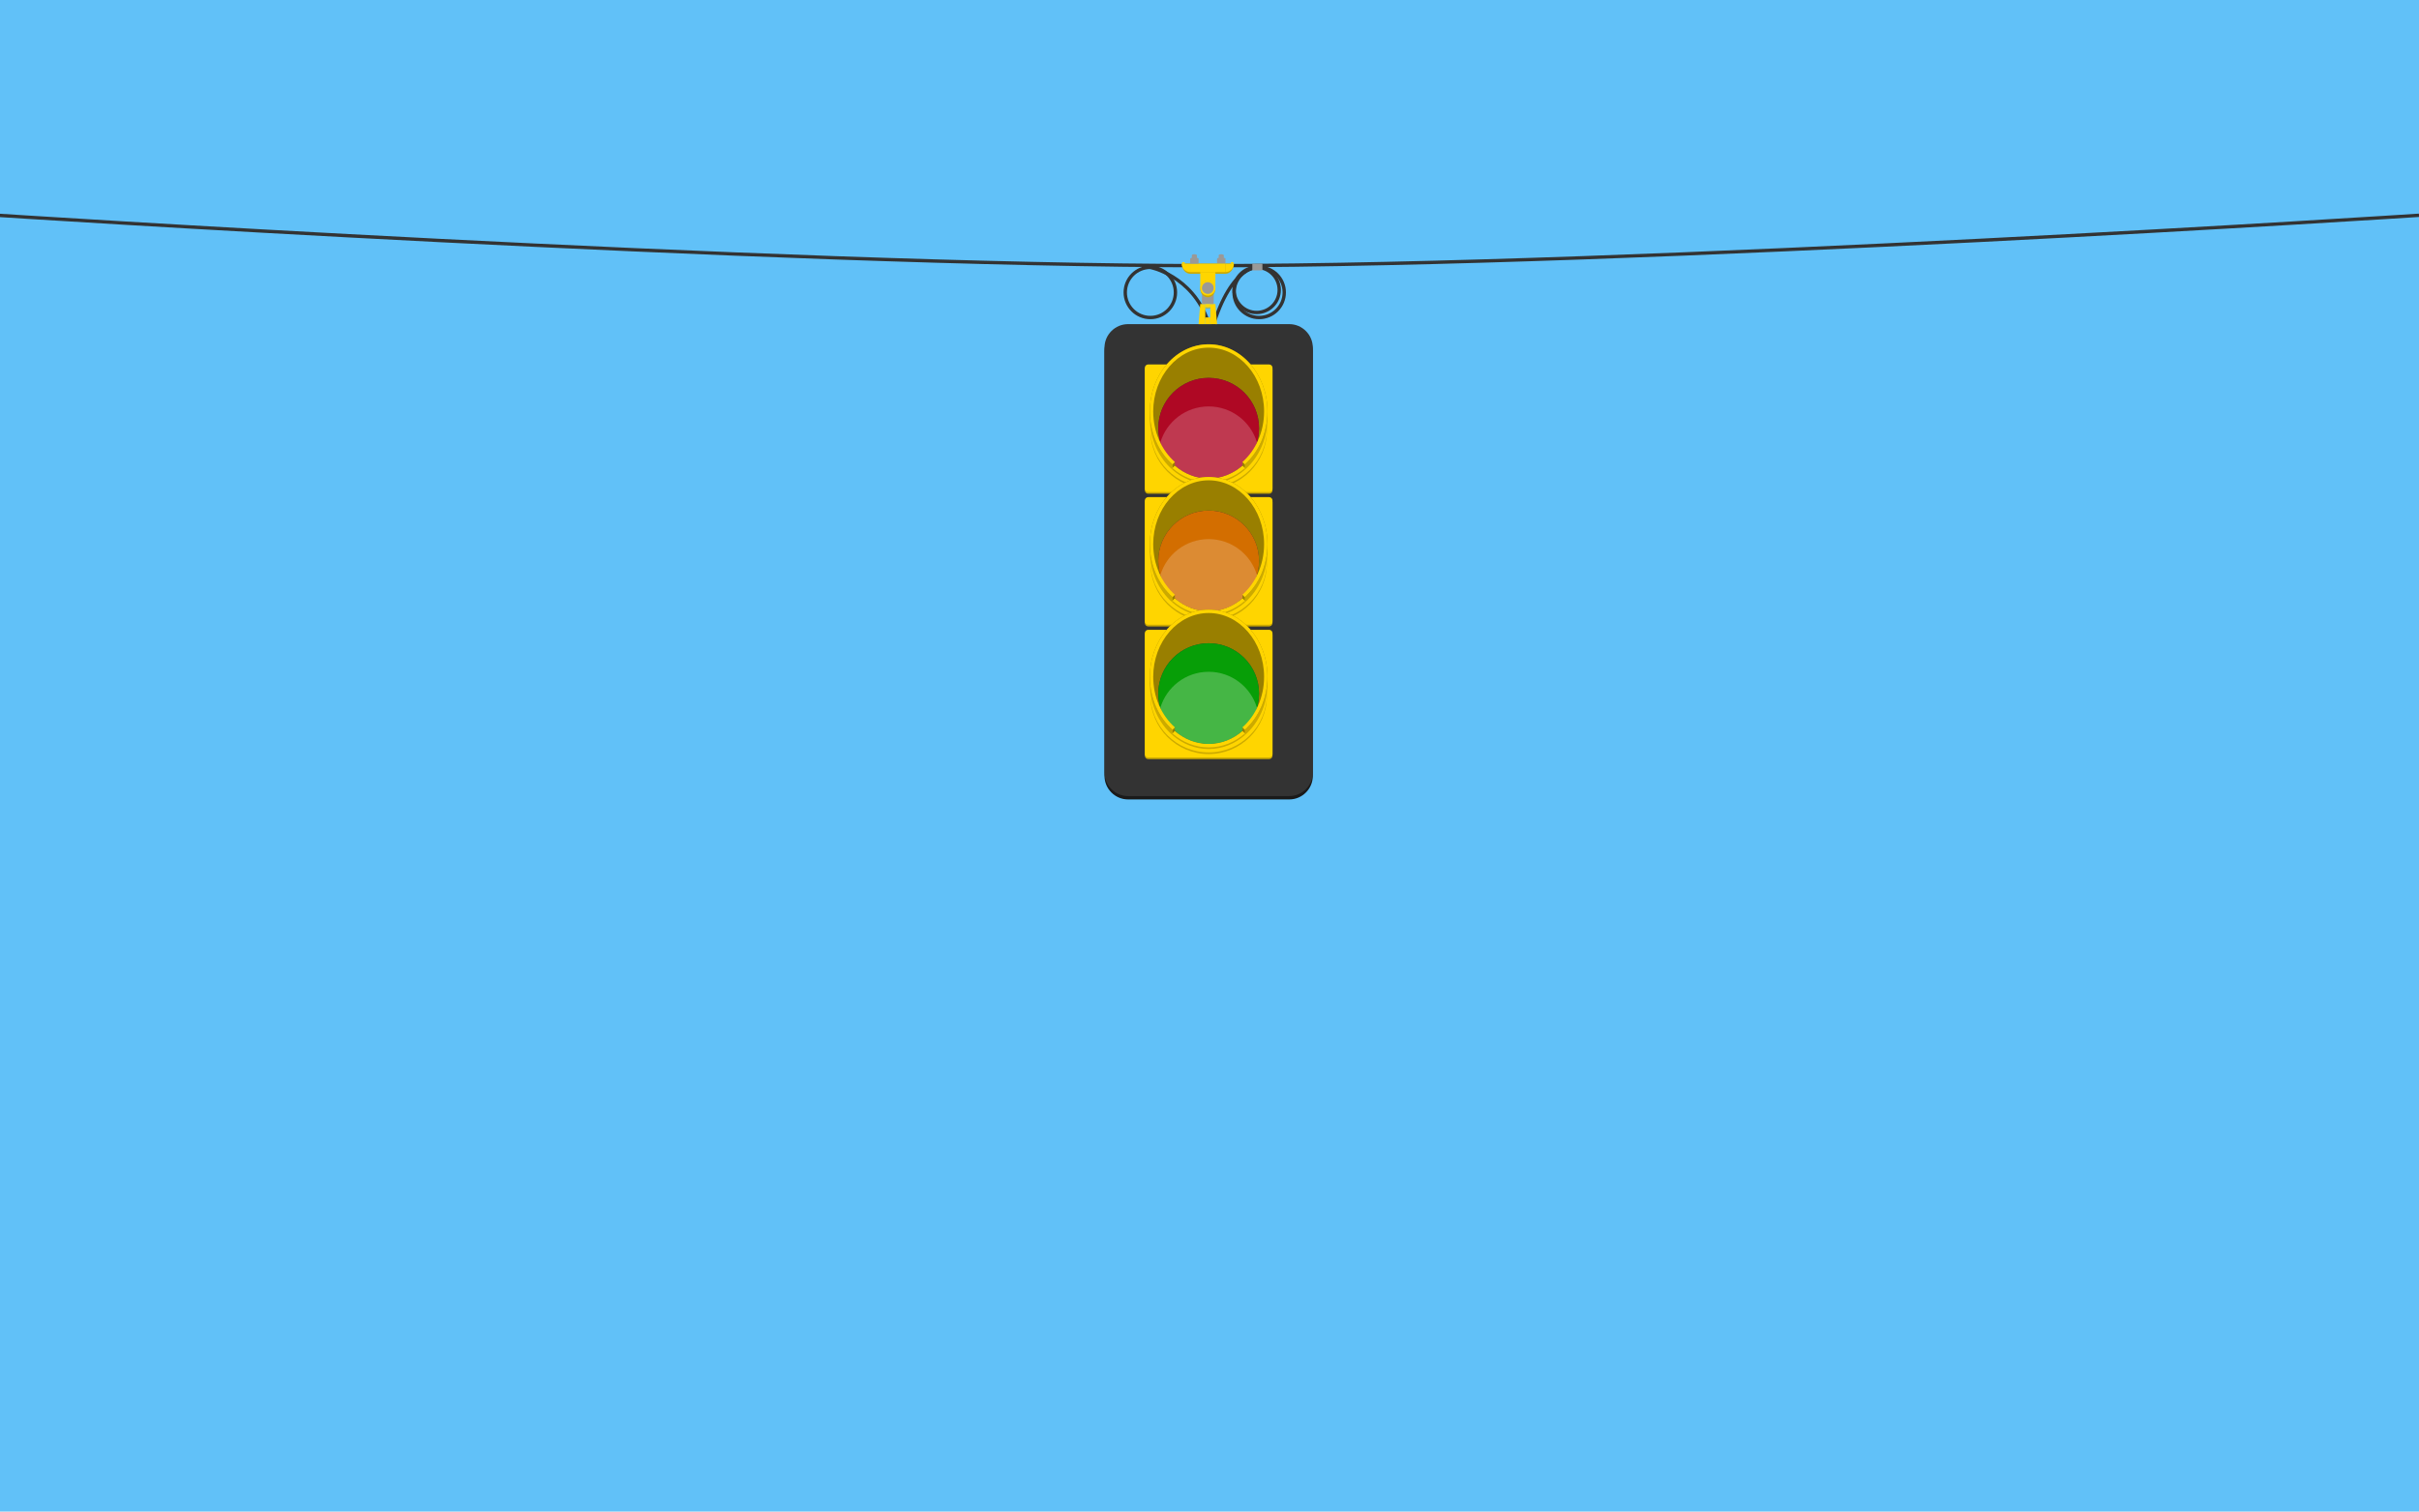
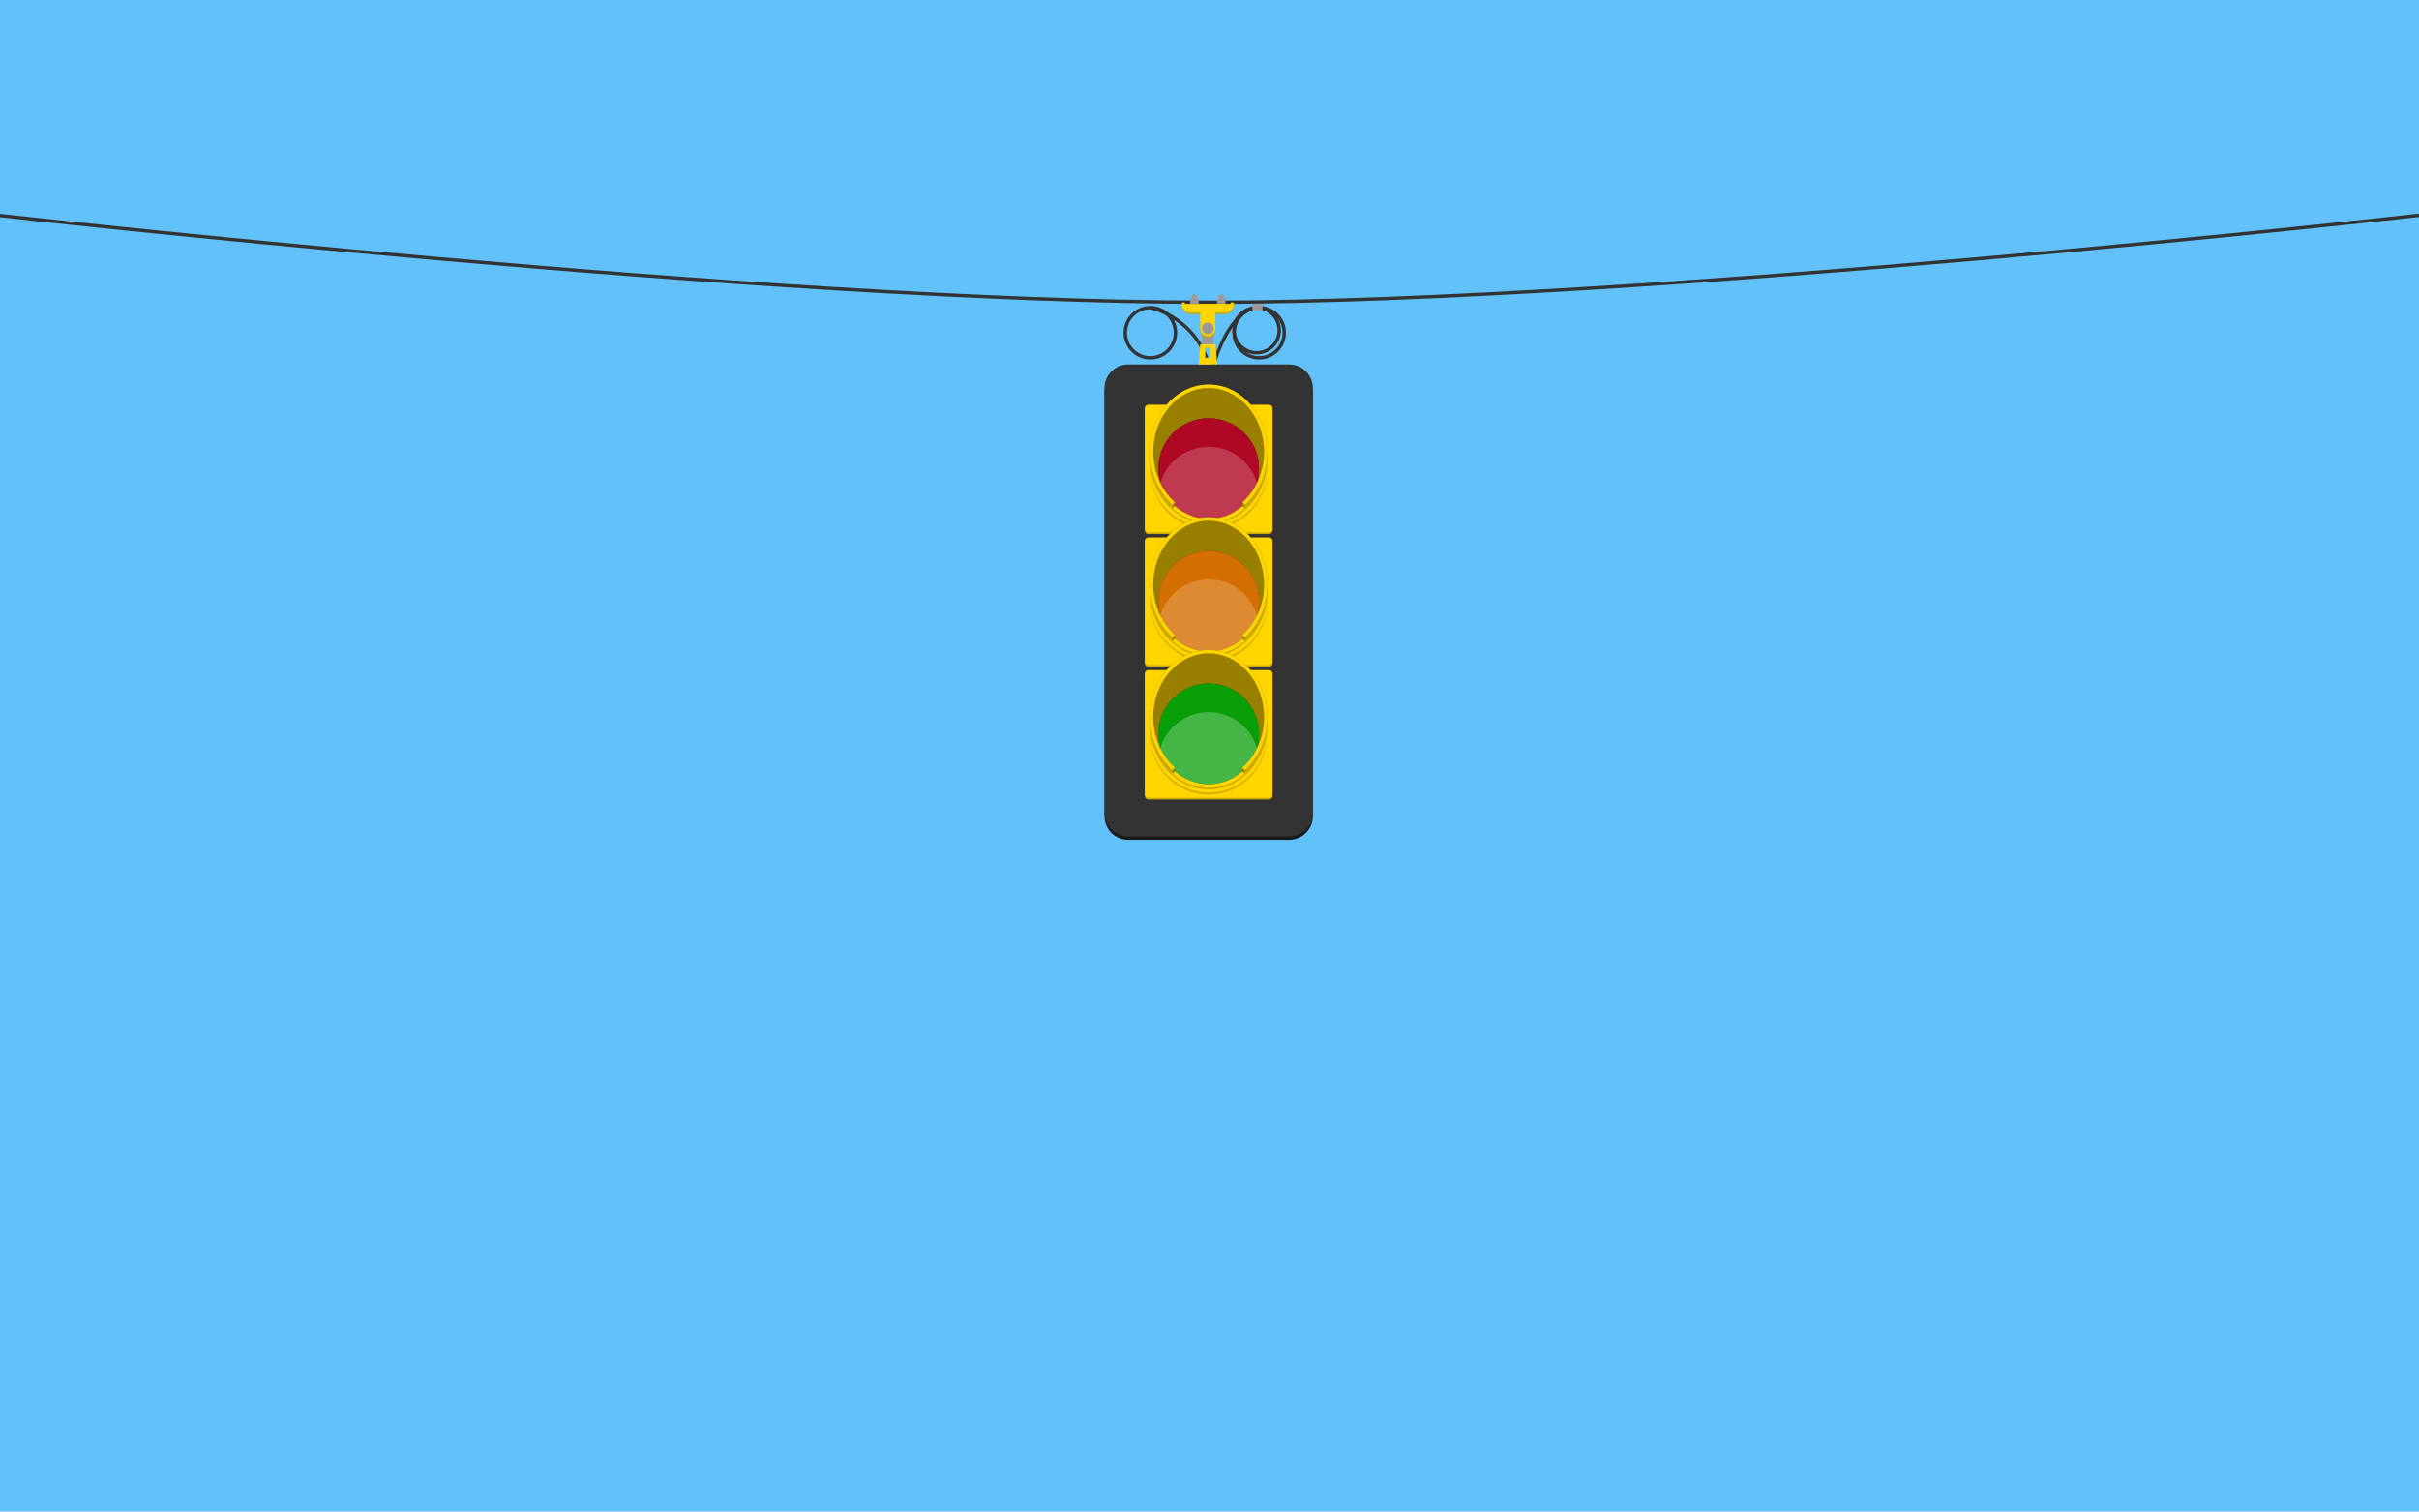
<svg xmlns="http://www.w3.org/2000/svg" version="1.1" id="Layer_1" x="0px" y="0px" width="1440px" height="900px" viewBox="0 0 1440 900" enable-background="new 0 0 1440 900" xml:space="preserve">
  <rect id="sky" fill="#61C1F8" width="1440" height="900" />
  <g>
    <g display="none">
      <path display="inline" fill="#FF9D00" d="M719.5,207c18.196,0,33,17.047,33,38s-14.804,38-33,38s-33-17.047-33-38    S701.304,207,719.5,207 M719.5,205c-19.33,0-35,17.909-35,40s15.67,40,35,40s35-17.909,35-40S738.83,205,719.5,205L719.5,205z" />
    </g>
-     <g>
-       <path fill="#1A1A1A" d="M781.5,462c0,7.7-6.3,14-14,14h-96c-7.7,0-14-6.3-14-14V209c0-7.7,6.3-14,14-14h96c7.7,0,14,6.3,14,14V462    z" />
-     </g>
-     <g>
-       <path fill="#333333" d="M781.5,460c0,7.7-6.3,14-14,14h-96c-7.7,0-14-6.3-14-14V207c0-7.7,6.3-14,14-14h96c7.7,0,14,6.3,14,14V460    z" />
-     </g>
-     <g id="lamp">
+     <path id="wire" fill="none" stroke="#333333" stroke-width="2" stroke-miterlimit="10" d="M-1.333,128.188   c0,0,460.334,51.812,720.834,51.812s720.5-51.812,720.5-51.812" />
+     <path id="wire-straight" display="none" fill="none" stroke="#333333" stroke-width="2" stroke-miterlimit="10" d="M-1.333,128.188   c0,0,460.334,1.812,720.834,1.812s720.5-1.812,720.5-1.812" />
+     <g id="robot">
      <g>
+         <path fill="#1A1A1A" d="M781.5,486c0,7.7-6.3,14-14,14h-96c-7.7,0-14-6.3-14-14V233c0-7.7,6.3-14,14-14h96c7.7,0,14,6.3,14,14     V486z" />
+       </g>
+       <g>
+         <path fill="#333333" d="M781.5,484c0,7.7-6.3,14-14,14h-96c-7.7,0-14-6.3-14-14V231c0-7.7,6.3-14,14-14h96c7.7,0,14,6.3,14,14     V484z" />
+       </g>
+       <g id="lamp">
        <g>
-           <path fill="#CCAA00" d="M757.5,292c0,1.1-0.9,2-2,2h-72c-1.1,0-2-0.9-2-2v-72c0-1.1,0.9-2,2-2h72c1.1,0,2,0.9,2,2V292z" />
+           <g>
+             <path fill="#CCAA00" d="M757.5,316c0,1.1-0.9,2-2,2h-72c-1.1,0-2-0.9-2-2v-72c0-1.1,0.9-2,2-2h72c1.1,0,2,0.9,2,2V316z" />
+           </g>
+           <g>
+             <path fill="#FFD500" d="M757.5,315c0,1.1-0.9,2-2,2h-72c-1.1,0-2-0.9-2-2v-72c0-1.1,0.9-2,2-2h72c1.1,0,2,0.9,2,2V315z" />
+           </g>
        </g>
        <g>
-           <path fill="#FFD500" d="M757.5,291c0,1.1-0.9,2-2,2h-72c-1.1,0-2-0.9-2-2v-72c0-1.1,0.9-2,2-2h72c1.1,0,2,0.9,2,2V291z" />
+           <circle fill="#CCAA00" cx="719.5" cy="280.333" r="34.667" />
+           <circle fill="#FFD500" cx="719.5" cy="279.333" r="34.667" />
+           <path fill="#CCAA00" d="M719.5,234c-19.33,0-35,17.461-35,39c0,12.487,5.273,23.595,13.467,30.733v-17.817h43.068v17.816      c8.193-7.138,13.465-18.246,13.465-30.732C754.5,251.461,738.83,234,719.5,234z" />
+           <ellipse fill="#997F00" cx="719.5" cy="269" rx="35" ry="40" />
+         </g>
+         <g id="light-group">
+           <circle fill="#333333" cx="719.5" cy="279" r="30" />
+           <circle id="red-light" fill="#AF0824" cx="719.5" cy="279" r="30" />
+           <path fill="#FFFFFF" fill-opacity="0.2" d="M719.5,266c-13.615,0-25.105,9.073-28.771,21.5      c3.666,12.427,15.156,21.5,28.771,21.5s25.105-9.073,28.771-21.5C744.605,275.073,733.115,266,719.5,266z" />
+         </g>
+         <g>
+           <path fill="#CCAA00" d="M741.035,303.732V301c-5.785,5.601-13.31,8.999-21.535,8.999c-8.224,0-15.749-3.398-21.533-8.998v2.732      c5.939,5.174,13.41,8.267,21.533,8.267C727.624,311.999,735.095,308.907,741.035,303.732z" />
+           <polygon fill="#997F00" points="697.967,300.535 697.967,302.742 699.391,301.317 699.391,299.11     " />
+           <polygon fill="#997F00" points="741.035,300.535 741.035,302.742 739.61,301.317 739.61,299.11     " />
+           <g>
+             <path fill="#FFD500" d="M686.5,269c0-20.953,14.804-38,33-38s33,17.047,33,38c0,12.246-5.061,23.15-12.896,30.104l1.423,1.423       c8.197-7.321,13.473-18.716,13.473-31.527c0-22.091-15.67-40-35-40s-35,17.909-35,40c0,12.811,5.276,24.206,13.473,31.527       l1.423-1.423C691.561,292.15,686.5,281.246,686.5,269z" />
+           </g>
+           <path fill="#FFD500" d="M719.5,309.016c-7.563,0-14.532-2.88-20.102-7.698l-1.431,1.431c5.939,5.174,13.41,8.267,21.533,8.267      c8.124,0,15.595-3.093,21.535-8.268l-1.431-1.431C734.033,306.135,727.064,309.016,719.5,309.016z" />
+         </g>
+       </g>
+       <g id="lamp_1_">
+         <g>
+           <g>
+             <path fill="#CCAA00" d="M757.5,395c0,1.1-0.9,2-2,2h-72c-1.1,0-2-0.9-2-2v-72c0-1.1,0.9-2,2-2h72c1.1,0,2,0.9,2,2V395z" />
+           </g>
+           <g>
+             <path fill="#FFD500" d="M757.5,394c0,1.1-0.9,2-2,2h-72c-1.1,0-2-0.9-2-2v-72c0-1.1,0.9-2,2-2h72c1.1,0,2,0.9,2,2V394z" />
+           </g>
+         </g>
+         <g>
+           <circle fill="#CCAA00" cx="719.5" cy="359.333" r="34.667" />
+           <circle fill="#FFD500" cx="719.5" cy="358.333" r="34.667" />
+           <path fill="#CCAA00" d="M719.5,313c-19.33,0-35,17.461-35,39c0,12.487,5.273,23.595,13.467,30.733v-17.817h43.068v17.816      c8.193-7.138,13.465-18.246,13.465-30.732C754.5,330.461,738.83,313,719.5,313z" />
+           <ellipse fill="#997F00" cx="719.5" cy="348" rx="35" ry="40" />
+         </g>
+         <g id="light-group_1_">
+           <circle fill="#333333" cx="719.5" cy="358" r="30" />
+           <circle id="yellow-light" fill="#D36E00" cx="719.5" cy="358" r="30" />
+           <path fill="#FFFFFF" fill-opacity="0.2" d="M719.5,345c-13.615,0-25.105,9.073-28.771,21.5      c3.666,12.427,15.156,21.5,28.771,21.5s25.105-9.073,28.771-21.5C744.605,354.073,733.115,345,719.5,345z" />
+         </g>
+         <g>
+           <path fill="#CCAA00" d="M741.035,382.732V380c-5.785,5.601-13.31,8.999-21.535,8.999c-8.224,0-15.749-3.398-21.533-8.998v2.732      c5.939,5.174,13.41,8.267,21.533,8.267C727.624,390.999,735.095,387.907,741.035,382.732z" />
+           <polygon fill="#997F00" points="697.967,379.535 697.967,381.742 699.391,380.317 699.391,378.11     " />
+           <polygon fill="#997F00" points="741.035,379.535 741.035,381.742 739.61,380.317 739.61,378.11     " />
+           <g>
+             <path fill="#FFD500" d="M686.5,348c0-20.953,14.804-38,33-38s33,17.047,33,38c0,12.246-5.061,23.15-12.896,30.104l1.423,1.423       c8.197-7.321,13.473-18.716,13.473-31.527c0-22.091-15.67-40-35-40s-35,17.909-35,40c0,12.811,5.276,24.206,13.473,31.527       l1.423-1.423C691.561,371.15,686.5,360.246,686.5,348z" />
+           </g>
+           <path fill="#FFD500" d="M719.5,388.016c-7.563,0-14.532-2.88-20.102-7.698l-1.431,1.431c5.939,5.174,13.41,8.267,21.533,8.267      c8.124,0,15.595-3.093,21.535-8.268l-1.431-1.431C734.033,385.135,727.064,388.016,719.5,388.016z" />
+         </g>
+       </g>
+       <g id="lamp_2_">
+         <g>
+           <g>
+             <path fill="#CCAA00" d="M757.5,473.999c0,1.1-0.9,2-2,2h-72c-1.1,0-2-0.9-2-2v-72c0-1.1,0.9-2,2-2h72c1.1,0,2,0.9,2,2V473.999z       " />
+           </g>
+           <g>
+             <path fill="#FFD500" d="M757.5,472.999c0,1.1-0.9,2-2,2h-72c-1.1,0-2-0.9-2-2v-72c0-1.1,0.9-2,2-2h72c1.1,0,2,0.9,2,2V472.999z       " />
+           </g>
+         </g>
+         <g>
+           <circle fill="#CCAA00" cx="719.5" cy="438.333" r="34.667" />
+           <circle fill="#FFD500" cx="719.5" cy="437.333" r="34.667" />
+           <path fill="#CCAA00" d="M719.5,391.999c-19.33,0-35,17.461-35,39c0,12.487,5.273,23.595,13.467,30.733v-17.817h43.068v17.816      c8.193-7.138,13.465-18.246,13.465-30.732C754.5,409.46,738.83,391.999,719.5,391.999z" />
+           <ellipse fill="#997F00" cx="719.5" cy="426.999" rx="35" ry="40" />
+         </g>
+         <g id="light-group_2_">
+           <circle fill="#333333" cx="719.5" cy="436.999" r="30" />
+           <circle id="green-light" fill="#079E07" cx="719.5" cy="436.999" r="30" />
+           <path fill="#FFFFFF" fill-opacity="0.25" d="M719.5,423.999c-13.615,0-25.105,9.073-28.771,21.5      c3.666,12.427,15.156,21.5,28.771,21.5s25.105-9.073,28.771-21.5C744.605,433.072,733.115,423.999,719.5,423.999z" />
+         </g>
+         <g>
+           <path fill="#CCAA00" d="M741.035,461.731v-2.732c-5.785,5.601-13.31,8.999-21.535,8.999c-8.224,0-15.749-3.398-21.533-8.998      v2.732c5.939,5.174,13.41,8.267,21.533,8.267C727.624,469.999,735.095,466.906,741.035,461.731z" />
+           <polygon fill="#997F00" points="697.967,458.534 697.967,460.741 699.391,459.316 699.391,457.109     " />
+           <polygon fill="#997F00" points="741.035,458.534 741.035,460.741 739.61,459.316 739.61,457.109     " />
+           <g>
+             <path fill="#FFD500" d="M686.5,426.999c0-20.953,14.804-38,33-38s33,17.047,33,38c0,12.246-5.061,23.15-12.896,30.104       l1.423,1.423c8.197-7.321,13.473-18.716,13.473-31.527c0-22.091-15.67-40-35-40s-35,17.909-35,40       c0,12.811,5.276,24.206,13.473,31.527l1.423-1.423C691.561,450.149,686.5,439.245,686.5,426.999z" />
+           </g>
+           <path fill="#FFD500" d="M719.5,467.015c-7.563,0-14.532-2.88-20.102-7.698l-1.431,1.431c5.939,5.174,13.41,8.267,21.533,8.267      c8.124,0,15.595-3.093,21.535-8.268l-1.431-1.431C734.033,464.135,727.064,467.015,719.5,467.015z" />
        </g>
      </g>
      <g>
-         <circle fill="#CCAA00" cx="719.5" cy="256.333" r="34.667" />
-         <circle fill="#FFD500" cx="719.5" cy="255.333" r="34.667" />
-         <path fill="#CCAA00" d="M719.5,210c-19.33,0-35,17.461-35,39c0,12.487,5.273,23.595,13.467,30.733v-17.817h43.068v17.816     c8.193-7.138,13.465-18.246,13.465-30.732C754.5,227.461,738.83,210,719.5,210z" />
-         <ellipse fill="#997F00" cx="719.5" cy="245" rx="35" ry="40" />
+         <path fill="none" stroke="#333333" stroke-width="2" stroke-miterlimit="10" d="M684.787,183.188c0,0,24.713,4.812,34.213,31.812     " />
+         <path fill="none" stroke="#333333" stroke-width="2" stroke-miterlimit="10" d="M749.717,183.188c0,0-16.217-3.188-28.217,36.812     " />
+         <g>
+           <polygon fill="#FFD500" points="723.5,205 720.5,205 720.5,217 724.5,217     " />
+           <polygon fill="#FFD500" points="714.5,205 717.5,205 717.5,217 713.5,217     " />
+           <rect x="715.5" y="199" fill="#9A9997" width="7" height="6" />
+           <rect x="724.5" y="178" fill="#9A9997" width="5" height="3" />
+           <rect x="725.5" y="176" fill="#9A9997" width="3" height="2" />
+           <path fill="#CCAA00" d="M729.5,181h-21h-5c0,3.314,2.239,6,5,6h21c2.761,0,5-2.686,5-6H729.5z" />
+           <rect x="714.5" y="186" fill="#FFD500" width="9" height="10" />
+           <ellipse fill="#CCAA00" cx="719" cy="196" rx="4.5" ry="5" />
+           <circle fill="#FFD500" cx="719" cy="195.5" r="4.5" />
+           <circle fill="#9A9997" cx="719" cy="195.5" r="3.5" />
+           <rect x="708.5" y="181" fill="#FFD500" width="21" height="5" />
+           <path fill="#FFD500" d="M729.5,186c2.761,0,5-2.239,5-5h-5V186z" />
+           <path fill="#FFD500" d="M708.5,186c-2.761,0-5-2.239-5-5h5V186z" />
+           <path fill="#FFD500" d="M733.5,180c-0.552,0-1,0.448-1,1h2C734.5,180.448,734.052,180,733.5,180z" />
+           <path fill="#FFD500" d="M704.5,180c-0.552,0-1,0.448-1,1h2C705.5,180.448,705.052,180,704.5,180z" />
+           <ellipse fill="#9A9997" cx="727" cy="176" rx="1.5" ry="0.625" />
+           <ellipse fill="#9A9997" cx="727" cy="178" rx="2.5" ry="0.625" />
+           <rect x="708.5" y="178" fill="#9A9997" width="5" height="3" />
+           <rect x="709.5" y="176" fill="#9A9997" width="3" height="2" />
+           <ellipse fill="#9A9997" cx="711" cy="176" rx="1.5" ry="0.625" />
+           <ellipse fill="#9A9997" cx="711" cy="178" rx="2.5" ry="0.625" />
+           <rect x="717.5" y="207" fill="#CCAA00" width="3" height="0.5" />
+           <rect x="717.5" y="205" fill="#FFD500" width="3" height="2" />
+           <rect x="717.5" y="213" fill="#FFD500" width="3" height="4" />
+         </g>
+         <circle fill="none" stroke="#333333" stroke-width="2" stroke-miterlimit="10" cx="684.787" cy="198.125" r="14.938" />
+         <circle fill="none" stroke="#333333" stroke-width="2" stroke-miterlimit="10" cx="749.562" cy="198.125" r="14.938" />
+         <circle fill="none" stroke="#333333" stroke-width="2" stroke-miterlimit="10" cx="748.062" cy="196.625" r="13.438" />
+         <rect x="745.5" y="181" fill="#9A9997" width="6" height="4" />
      </g>
-       <g id="light-group">
-         <circle fill="#333333" cx="719.5" cy="255" r="30" />
-         <circle id="red-light" fill="#AF0824" cx="719.5" cy="255" r="30" />
-         <path fill="#FFFFFF" fill-opacity="0.2" d="M719.5,242c-13.615,0-25.105,9.073-28.771,21.5c3.666,12.427,15.156,21.5,28.771,21.5     s25.105-9.073,28.771-21.5C744.605,251.073,733.115,242,719.5,242z" />
-       </g>
-       <g>
-         <path fill="#CCAA00" d="M741.035,279.732V277c-5.785,5.601-13.31,8.999-21.535,8.999c-8.224,0-15.749-3.398-21.533-8.998v2.732     c5.939,5.174,13.41,8.267,21.533,8.267C727.624,287.999,735.095,284.907,741.035,279.732z" />
-         <polygon fill="#997F00" points="697.967,276.535 697.967,278.742 699.391,277.317 699.391,275.11    " />
-         <polygon fill="#997F00" points="741.035,276.535 741.035,278.742 739.61,277.317 739.61,275.11    " />
-         <g>
-           <path fill="#FFD500" d="M686.5,245c0-20.953,14.804-38,33-38s33,17.047,33,38c0,12.246-5.061,23.15-12.896,30.104l1.423,1.423      c8.197-7.321,13.473-18.716,13.473-31.527c0-22.091-15.67-40-35-40s-35,17.909-35,40c0,12.811,5.276,24.206,13.473,31.527      l1.423-1.423C691.561,268.15,686.5,257.246,686.5,245z" />
-         </g>
-         <path fill="#FFD500" d="M719.5,285.016c-7.563,0-14.532-2.88-20.102-7.698l-1.431,1.431c5.939,5.174,13.41,8.267,21.533,8.267     c8.124,0,15.595-3.093,21.535-8.268l-1.431-1.431C734.033,282.135,727.064,285.016,719.5,285.016z" />
-       </g>
-     </g>
-     <g id="lamp_1_">
-       <g>
-         <g>
-           <path fill="#CCAA00" d="M757.5,371c0,1.1-0.9,2-2,2h-72c-1.1,0-2-0.9-2-2v-72c0-1.1,0.9-2,2-2h72c1.1,0,2,0.9,2,2V371z" />
-         </g>
-         <g>
-           <path fill="#FFD500" d="M757.5,370c0,1.1-0.9,2-2,2h-72c-1.1,0-2-0.9-2-2v-72c0-1.1,0.9-2,2-2h72c1.1,0,2,0.9,2,2V370z" />
-         </g>
-       </g>
-       <g>
-         <circle fill="#CCAA00" cx="719.5" cy="335.333" r="34.667" />
-         <circle fill="#FFD500" cx="719.5" cy="334.333" r="34.667" />
-         <path fill="#CCAA00" d="M719.5,289c-19.33,0-35,17.461-35,39c0,12.487,5.273,23.595,13.467,30.733v-17.817h43.068v17.816     c8.193-7.138,13.465-18.246,13.465-30.732C754.5,306.461,738.83,289,719.5,289z" />
-         <ellipse fill="#997F00" cx="719.5" cy="324" rx="35" ry="40" />
-       </g>
-       <g id="light-group_1_">
-         <circle fill="#333333" cx="719.5" cy="334" r="30" />
-         <circle id="yellow-light" fill="#D36E00" cx="719.5" cy="334" r="30" />
-         <path fill="#FFFFFF" fill-opacity="0.2" d="M719.5,321c-13.615,0-25.105,9.073-28.771,21.5c3.666,12.427,15.156,21.5,28.771,21.5     s25.105-9.073,28.771-21.5C744.605,330.073,733.115,321,719.5,321z" />
-       </g>
-       <g>
-         <path fill="#CCAA00" d="M741.035,358.732V356c-5.785,5.601-13.31,8.999-21.535,8.999c-8.224,0-15.749-3.398-21.533-8.998v2.732     c5.939,5.174,13.41,8.267,21.533,8.267C727.624,366.999,735.095,363.907,741.035,358.732z" />
-         <polygon fill="#997F00" points="697.967,355.535 697.967,357.742 699.391,356.317 699.391,354.11    " />
-         <polygon fill="#997F00" points="741.035,355.535 741.035,357.742 739.61,356.317 739.61,354.11    " />
-         <g>
-           <path fill="#FFD500" d="M686.5,324c0-20.953,14.804-38,33-38s33,17.047,33,38c0,12.246-5.061,23.15-12.896,30.104l1.423,1.423      c8.197-7.321,13.473-18.716,13.473-31.527c0-22.091-15.67-40-35-40s-35,17.909-35,40c0,12.811,5.276,24.206,13.473,31.527      l1.423-1.423C691.561,347.15,686.5,336.246,686.5,324z" />
-         </g>
-         <path fill="#FFD500" d="M719.5,364.016c-7.563,0-14.532-2.88-20.102-7.698l-1.431,1.431c5.939,5.174,13.41,8.267,21.533,8.267     c8.124,0,15.595-3.093,21.535-8.268l-1.431-1.431C734.033,361.135,727.064,364.016,719.5,364.016z" />
-       </g>
-     </g>
-     <g id="lamp_2_">
-       <g>
-         <g>
-           <path fill="#CCAA00" d="M757.5,449.999c0,1.1-0.9,2-2,2h-72c-1.1,0-2-0.9-2-2v-72c0-1.1,0.9-2,2-2h72c1.1,0,2,0.9,2,2V449.999z" />
-         </g>
-         <g>
-           <path fill="#FFD500" d="M757.5,448.999c0,1.1-0.9,2-2,2h-72c-1.1,0-2-0.9-2-2v-72c0-1.1,0.9-2,2-2h72c1.1,0,2,0.9,2,2V448.999z" />
-         </g>
-       </g>
-       <g>
-         <circle fill="#CCAA00" cx="719.5" cy="414.333" r="34.667" />
-         <circle fill="#FFD500" cx="719.5" cy="413.333" r="34.667" />
-         <path fill="#CCAA00" d="M719.5,367.999c-19.33,0-35,17.461-35,39c0,12.487,5.273,23.595,13.467,30.733v-17.817h43.068v17.816     c8.193-7.138,13.465-18.246,13.465-30.732C754.5,385.46,738.83,367.999,719.5,367.999z" />
-         <ellipse fill="#997F00" cx="719.5" cy="402.999" rx="35" ry="40" />
-       </g>
-       <g id="light-group_2_">
-         <circle fill="#333333" cx="719.5" cy="412.999" r="30" />
-         <circle id="green-light" fill="#079E07" cx="719.5" cy="412.999" r="30" />
-         <path fill="#FFFFFF" fill-opacity="0.25" d="M719.5,399.999c-13.615,0-25.105,9.073-28.771,21.5     c3.666,12.427,15.156,21.5,28.771,21.5s25.105-9.073,28.771-21.5C744.605,409.072,733.115,399.999,719.5,399.999z" />
-       </g>
-       <g>
-         <path fill="#CCAA00" d="M741.035,437.731v-2.732c-5.785,5.601-13.31,8.999-21.535,8.999c-8.224,0-15.749-3.398-21.533-8.998     v2.732c5.939,5.174,13.41,8.267,21.533,8.267C727.624,445.999,735.095,442.906,741.035,437.731z" />
-         <polygon fill="#997F00" points="697.967,434.534 697.967,436.741 699.391,435.316 699.391,433.109    " />
-         <polygon fill="#997F00" points="741.035,434.534 741.035,436.741 739.61,435.316 739.61,433.109    " />
-         <g>
-           <path fill="#FFD500" d="M686.5,402.999c0-20.953,14.804-38,33-38s33,17.047,33,38c0,12.246-5.061,23.15-12.896,30.104      l1.423,1.423c8.197-7.321,13.473-18.716,13.473-31.527c0-22.091-15.67-40-35-40s-35,17.909-35,40      c0,12.811,5.276,24.206,13.473,31.527l1.423-1.423C691.561,426.149,686.5,415.245,686.5,402.999z" />
-         </g>
-         <path fill="#FFD500" d="M719.5,443.015c-7.563,0-14.532-2.88-20.102-7.698l-1.431,1.431c5.939,5.174,13.41,8.267,21.533,8.267     c8.124,0,15.595-3.093,21.535-8.268l-1.431-1.431C734.033,440.135,727.064,443.015,719.5,443.015z" />
-       </g>
-     </g>
-     <g>
-       <path fill="none" stroke="#333333" stroke-width="2" stroke-miterlimit="10" d="M684.787,159.188c0,0,24.713,4.812,34.213,31.812" />
-       <path fill="none" stroke="#333333" stroke-width="2" stroke-miterlimit="10" d="M749.717,159.188c0,0-16.217-3.188-28.217,36.812" />
-       <path fill="none" stroke="#333333" stroke-width="2" stroke-miterlimit="10" d="M-1.333,128.188c0,0,460.334,30,720.834,30    s720.5-30,720.5-30" />
-       <g>
-         <polygon fill="#FFD500" points="723.5,181 720.5,181 720.5,193 724.5,193    " />
-         <polygon fill="#FFD500" points="714.5,181 717.5,181 717.5,193 713.5,193    " />
-         <rect x="715.5" y="175" fill="#9A9997" width="7" height="6" />
-         <rect x="724.5" y="154" fill="#9A9997" width="5" height="3" />
-         <rect x="725.5" y="152" fill="#9A9997" width="3" height="2" />
-         <path fill="#CCAA00" d="M729.5,157h-21h-5c0,3.314,2.239,6,5,6h21c2.761,0,5-2.686,5-6H729.5z" />
-         <rect x="714.5" y="162" fill="#FFD500" width="9" height="10" />
-         <ellipse fill="#CCAA00" cx="719" cy="172" rx="4.5" ry="5" />
-         <circle fill="#FFD500" cx="719" cy="171.5" r="4.5" />
-         <circle fill="#9A9997" cx="719" cy="171.5" r="3.5" />
-         <rect x="708.5" y="157" fill="#FFD500" width="21" height="5" />
-         <path fill="#FFD500" d="M729.5,162c2.761,0,5-2.239,5-5h-5V162z" />
-         <path fill="#FFD500" d="M708.5,162c-2.761,0-5-2.239-5-5h5V162z" />
-         <path fill="#FFD500" d="M733.5,156c-0.552,0-1,0.448-1,1h2C734.5,156.448,734.052,156,733.5,156z" />
-         <path fill="#FFD500" d="M704.5,156c-0.552,0-1,0.448-1,1h2C705.5,156.448,705.052,156,704.5,156z" />
-         <ellipse fill="#9A9997" cx="727" cy="152" rx="1.5" ry="0.625" />
-         <ellipse fill="#9A9997" cx="727" cy="154" rx="2.5" ry="0.625" />
-         <rect x="708.5" y="154" fill="#9A9997" width="5" height="3" />
-         <rect x="709.5" y="152" fill="#9A9997" width="3" height="2" />
-         <ellipse fill="#9A9997" cx="711" cy="152" rx="1.5" ry="0.625" />
-         <ellipse fill="#9A9997" cx="711" cy="154" rx="2.5" ry="0.625" />
-         <rect x="717.5" y="183" fill="#CCAA00" width="3" height="0.5" />
-         <rect x="717.5" y="181" fill="#FFD500" width="3" height="2" />
-         <rect x="717.5" y="189" fill="#FFD500" width="3" height="4" />
-       </g>
-       <circle fill="none" stroke="#333333" stroke-width="2" stroke-miterlimit="10" cx="684.787" cy="174.125" r="14.938" />
-       <circle fill="none" stroke="#333333" stroke-width="2" stroke-miterlimit="10" cx="749.562" cy="174.125" r="14.938" />
-       <circle fill="none" stroke="#333333" stroke-width="2" stroke-miterlimit="10" cx="748.062" cy="172.625" r="13.438" />
-       <rect x="745.5" y="157" fill="#9A9997" width="6" height="4" />
    </g>
  </g>
</svg>
